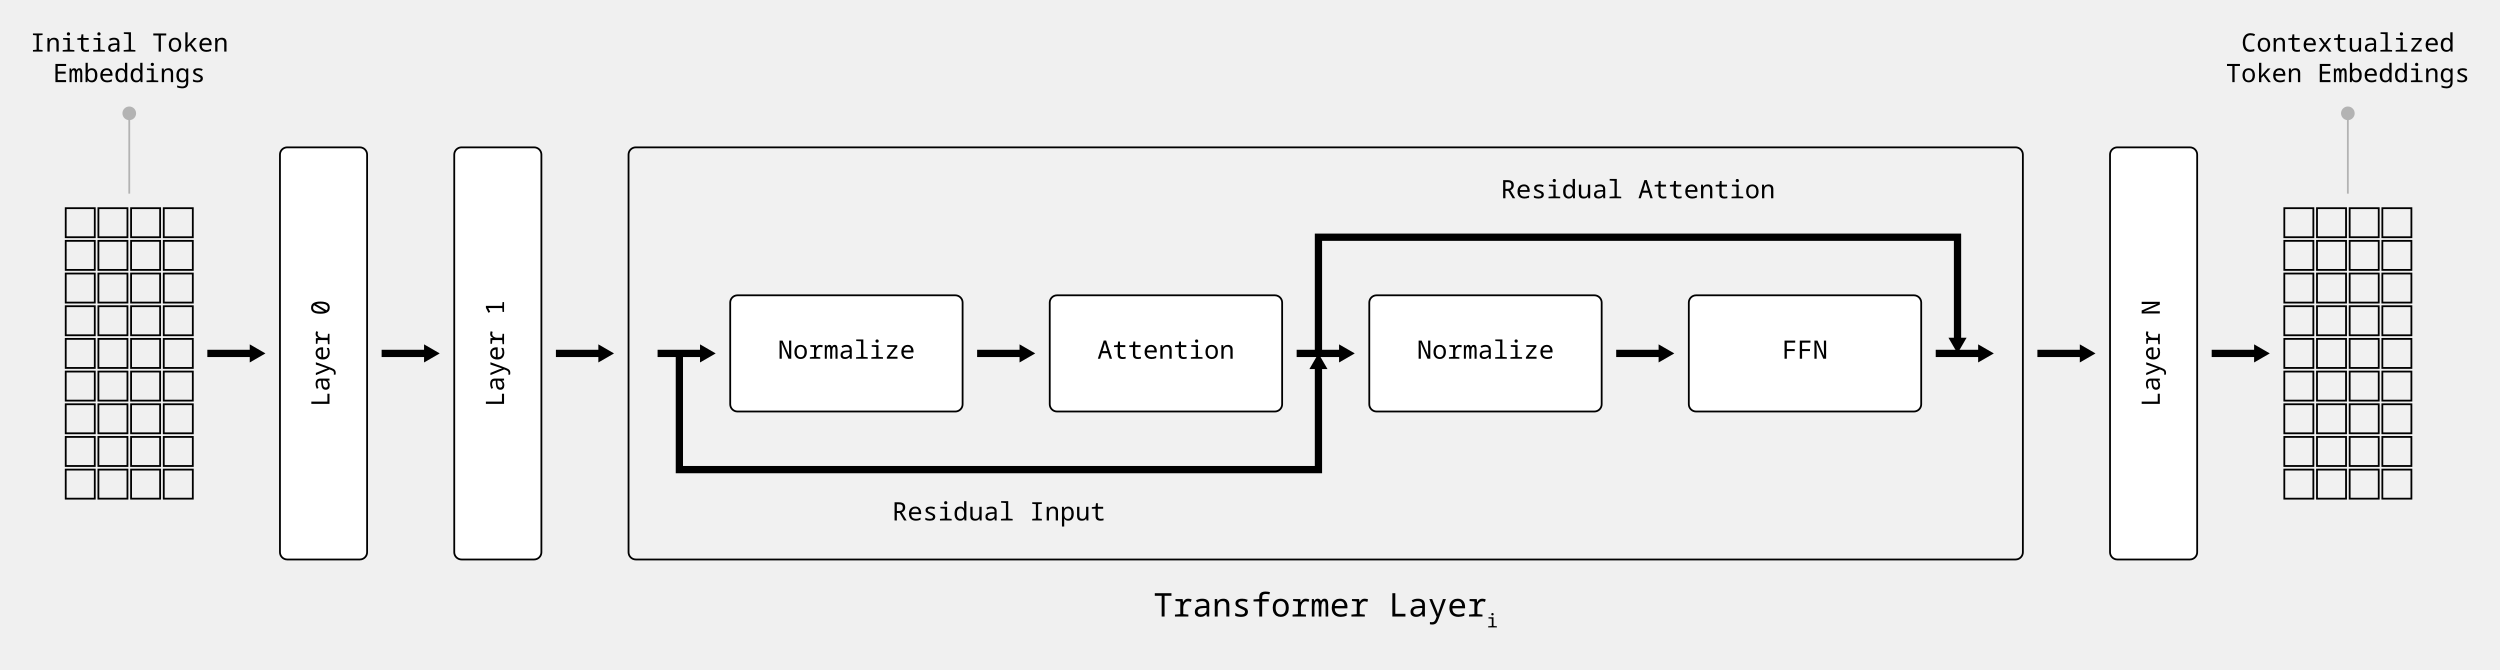
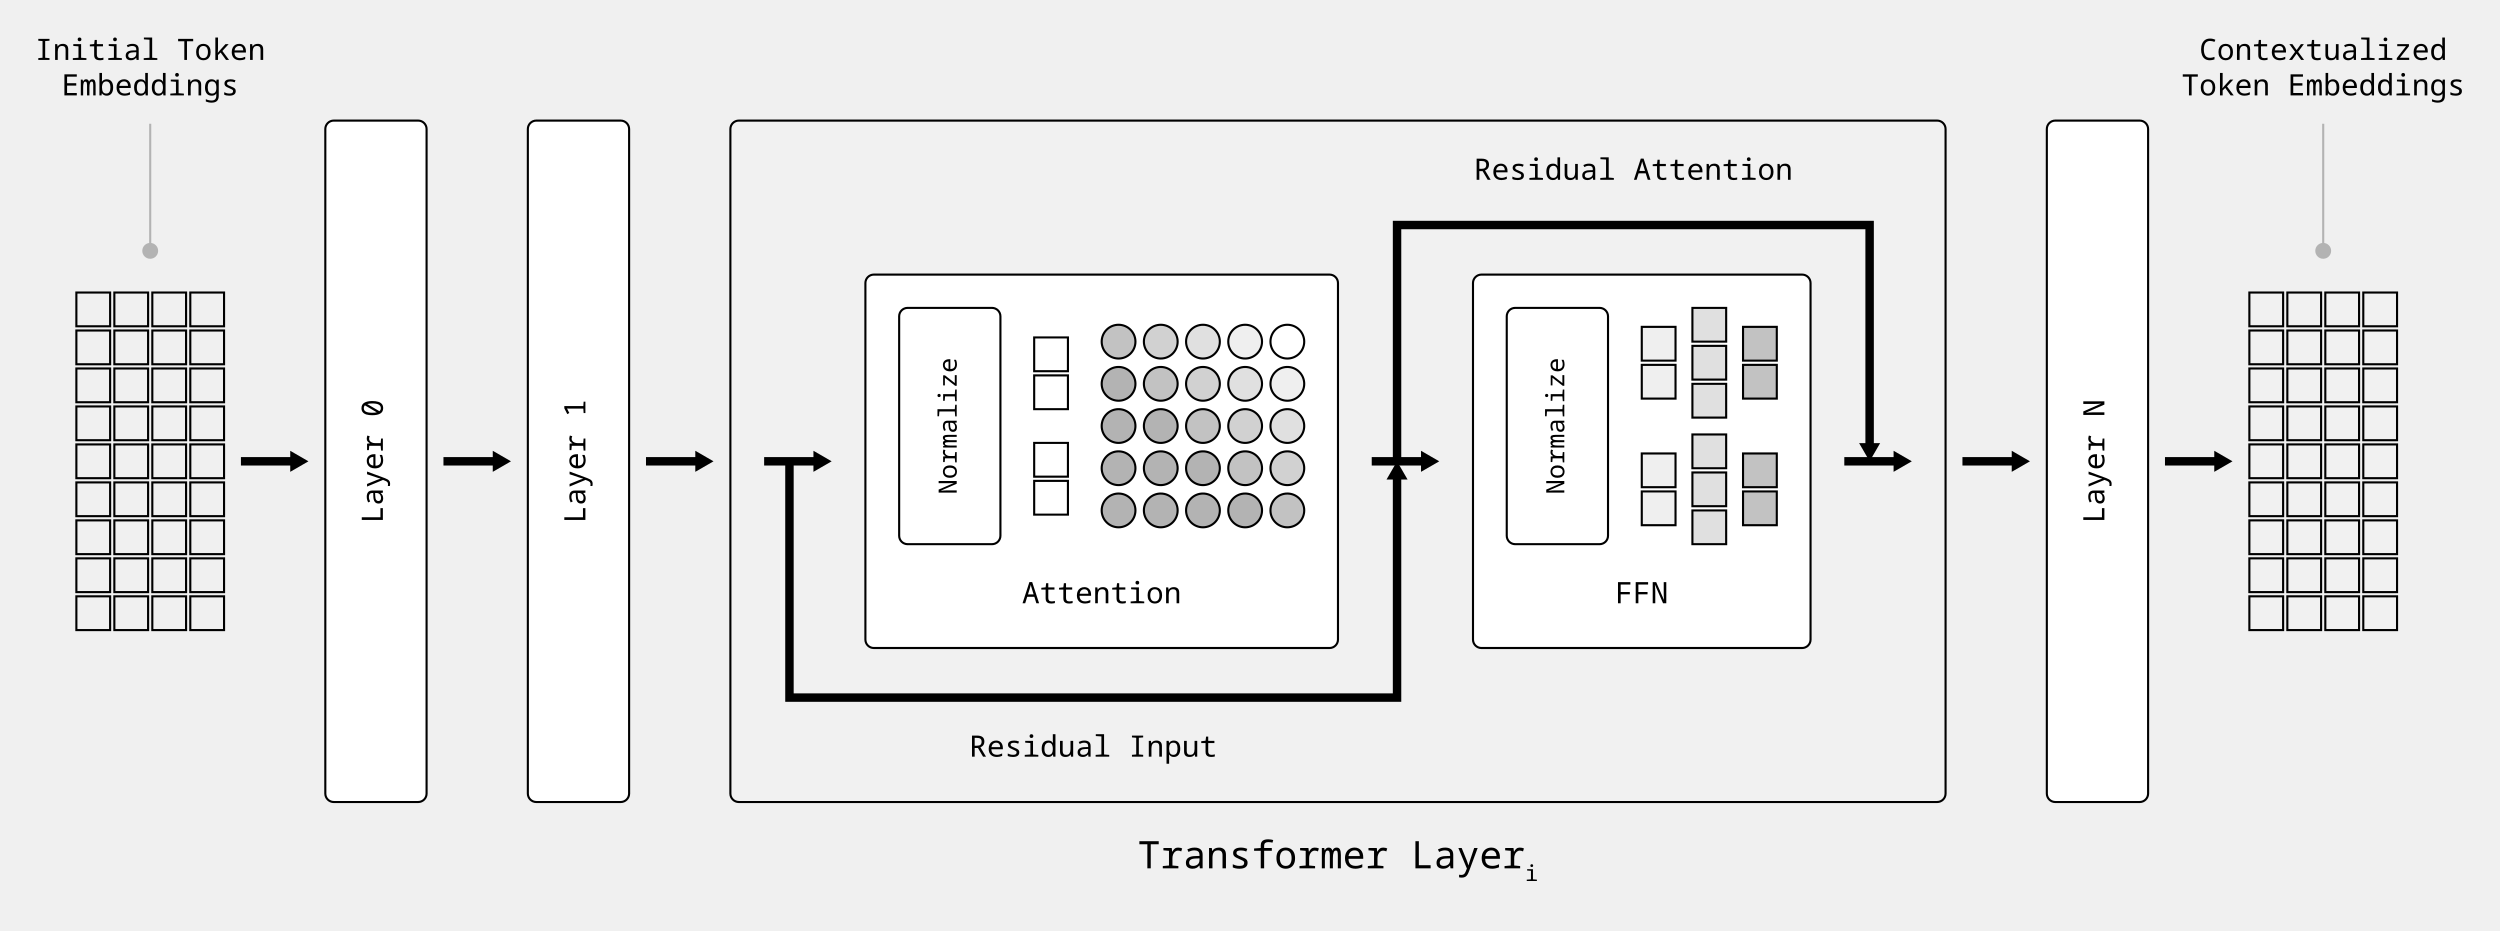
- <svg xmlns="http://www.w3.org/2000/svg" id="Layer_1" viewBox="0 0 1377 369">
+ <svg xmlns="http://www.w3.org/2000/svg" id="Layer_1" viewBox="0 0 1185 441">
  <defs>
    <style>
-       .cls-1 {
+       .cls-1, .cls-2, .cls-3, .cls-4, .cls-5, .cls-6, .cls-7, .cls-8, .cls-9, .cls-10, .cls-11 {
+         stroke-miterlimit: 10;
+       }
+ 
+       .cls-1, .cls-2, .cls-3, .cls-5, .cls-6, .cls-7, .cls-8, .cls-9, .cls-10, .cls-11 {
+         stroke: #000;
+       }
+ 
+       .cls-1, .cls-12 {
+         fill: #b3b3b3;
+       }
+ 
+       .cls-2 {
+         fill: rgba(179, 179, 179, .4);
+       }
+ 
+       .cls-3 {
+         fill: rgba(179, 179, 179, 0);
+       }
+ 
+       .cls-13 {
        font-size: 18px;
      }

-       .cls-1, .cls-2 {
+       .cls-13, .cls-14, .cls-15 {
        font-family: NotoSansMono-Regular, 'Noto Sans Mono';
        font-variation-settings: 'wght' 400, 'wdth' 100;
      }

-       .cls-3 {
+       .cls-4 {
        stroke: #b3b3b3;
      }

-       .cls-3, .cls-4, .cls-5, .cls-6, .cls-7 {
-         stroke-miterlimit: 10;
-       }
- 
-       .cls-3, .cls-5, .cls-7 {
+       .cls-4, .cls-6, .cls-11 {
        fill: none;
      }

-       .cls-4 {
+       .cls-5 {
        fill: #fff;
      }

-       .cls-4, .cls-5, .cls-6, .cls-7 {
-         stroke: #000;
-       }
- 
-       .cls-6 {
+       .cls-7 {
        fill: #f1f1f1;
      }

      .cls-8 {
-         fill: #b3b3b3;
-       }
- 
-       .cls-2 {
+         fill: rgba(179, 179, 179, .8);
+       }
+ 
+       .cls-14 {
+         font-size: 12px;
+       }
+ 
+       .cls-9 {
+         fill: rgba(179, 179, 179, .6);
+       }
+ 
+       .cls-10 {
+         fill: rgba(179, 179, 179, .2);
+       }
+ 
+       .cls-15 {
        font-size: 14px;
      }

-       .cls-7 {
+       .cls-11 {
        stroke-width: 4px;
      }
    </style>
  </defs>
  <g>
-     <line class="cls-7" x1="210.2" y1="194.66" x2="235.02" y2="194.66" />
-     <polygon points="233.57 199.65 242.2 194.66 233.57 189.67 233.57 199.65" />
-   </g>
-   <g>
-     <line class="cls-7" x1="306.2" y1="194.66" x2="331.02" y2="194.66" />
-     <polygon points="329.57 199.65 338.2 194.66 329.57 189.67 329.57 199.65" />
-   </g>
-   <rect class="cls-6" x="616.7" y="-189.34" width="227" height="768" rx="4" ry="4" transform="translate(924.86 -535.54) rotate(90)" />
-   <rect class="cls-4" x="402.2" y="162.66" width="128" height="64" rx="4" ry="4" />
-   <text class="cls-2" transform="translate(428.4 197.6)">
-     <tspan x="0" y="0">Normalize</tspan>
-   </text>
-   <rect class="cls-4" x="578.2" y="162.66" width="128" height="64" rx="4" ry="4" />
-   <text class="cls-2" transform="translate(604.4 197.6)">
-     <tspan x="0" y="0">Attention</tspan>
-   </text>
-   <rect class="cls-4" x="754.2" y="162.66" width="128" height="64" rx="4" ry="4" />
-   <text class="cls-2" transform="translate(780.4 197.6)">
-     <tspan x="0" y="0">Normalize</tspan>
-   </text>
-   <rect class="cls-4" x="930.2" y="162.66" width="128" height="64" rx="4" ry="4" />
-   <text class="cls-2" transform="translate(981.6 197.6)">
-     <tspan x="0" y="0">FFN</tspan>
-   </text>
-   <g>
-     <line class="cls-7" x1="362.2" y1="194.66" x2="387.02" y2="194.66" />
-     <polygon points="385.57 199.65 394.2 194.66 385.57 189.67 385.57 199.65" />
-   </g>
-   <g>
-     <line class="cls-7" x1="538.2" y1="194.66" x2="563.02" y2="194.66" />
-     <polygon points="561.57 199.65 570.2 194.66 561.57 189.67 561.57 199.65" />
-   </g>
-   <g>
-     <line class="cls-7" x1="714.2" y1="194.66" x2="739.02" y2="194.66" />
-     <polygon points="737.56 199.65 746.2 194.66 737.56 189.67 737.56 199.65" />
-   </g>
-   <g>
-     <line class="cls-7" x1="890.2" y1="194.66" x2="915.02" y2="194.66" />
-     <polygon points="913.56 199.65 922.2 194.66 913.56 189.67 913.56 199.65" />
-   </g>
-   <g>
-     <polyline class="cls-7" points="374.2 194.66 374.2 258.66 726.2 258.66 726.2 201.84" />
-     <polygon points="731.19 203.3 726.2 194.66 721.21 203.3 731.19 203.3" />
-   </g>
-   <g>
-     <line class="cls-7" x1="1066.2" y1="194.66" x2="1091.02" y2="194.66" />
-     <polygon points="1089.56 199.65 1098.2 194.66 1089.56 189.67 1089.56 199.65" />
-   </g>
-   <g>
-     <polyline class="cls-7" points="726.2 194.66 726.2 130.66 1078.2 130.66 1078.2 187.48" />
-     <polygon points="1073.21 186.03 1078.2 194.66 1083.19 186.03 1073.21 186.03" />
-   </g>
-   <rect class="cls-4" x="250.2" y="81.16" width="48" height="227" rx="4" ry="4" />
-   <text class="cls-2" transform="translate(277.63 224.06) rotate(-90)">
-     <tspan x="0" y="0">Layer 1</tspan>
-   </text>
-   <g>
-     <line class="cls-7" x1="1122.2" y1="194.66" x2="1147.02" y2="194.66" />
-     <polygon points="1145.56 199.65 1154.2 194.66 1145.56 189.67 1145.56 199.65" />
-   </g>
-   <rect class="cls-4" x="1162.2" y="81.16" width="48" height="227" rx="4" ry="4" />
-   <text class="cls-2" transform="translate(1189.63 224.06) rotate(-90)">
-     <tspan x="0" y="0">Layer N</tspan>
-   </text>
-   <g>
-     <line class="cls-7" x1="1218.2" y1="194.66" x2="1243.02" y2="194.66" />
-     <polygon points="1241.56 199.65 1250.2 194.66 1241.56 189.67 1241.56 199.65" />
-   </g>
-   <text class="cls-1" transform="translate(635.25 339.59)">
+     <rect class="cls-7" x="472.7" y="-69.34" width="323" height="576" rx="4" ry="4" transform="translate(852.86 -415.54) rotate(90)" />
+     <g>
+       <g>
+         <rect class="cls-5" x="698.2" y="130.16" width="160" height="177" rx="4" ry="4" />
+         <g>
+           <g>
+             <g>
+               <rect class="cls-5" x="714.2" y="145.94" width="48" height="112" rx="4" ry="4" />
+               <text class="cls-14" transform="translate(741.48 234.34) rotate(-90)">
+                 <tspan x="0" y="0">Normalize</tspan>
+               </text>
+             </g>
+             <g>
+               <g>
+                 <g>
+                   <rect class="cls-10" x="778.2" y="154.94" width="16" height="16" transform="translate(623.26 949.14) rotate(-90)" />
+                   <rect class="cls-10" x="778.2" y="172.94" width="16" height="16" transform="translate(605.26 967.14) rotate(-90)" />
+                 </g>
+                 <g>
+                   <rect class="cls-2" x="802.2" y="145.94" width="16" height="16" transform="translate(656.26 964.14) rotate(-90)" />
+                   <rect class="cls-2" x="802.2" y="163.94" width="16" height="16" transform="translate(638.26 982.14) rotate(-90)" />
+                   <rect class="cls-2" x="802.2" y="181.94" width="16" height="16" transform="translate(620.26 1000.14) rotate(-90)" />
+                 </g>
+                 <g>
+                   <rect class="cls-8" x="826.2" y="154.94" width="16" height="16" transform="translate(671.26 997.14) rotate(-90)" />
+                   <rect class="cls-8" x="826.2" y="172.94" width="16" height="16" transform="translate(653.26 1015.14) rotate(-90)" />
+                 </g>
+               </g>
+               <g>
+                 <g>
+                   <rect class="cls-10" x="778.2" y="214.94" width="16" height="16" transform="translate(563.26 1009.14) rotate(-90)" />
+                   <rect class="cls-10" x="778.2" y="232.94" width="16" height="16" transform="translate(545.26 1027.14) rotate(-90)" />
+                 </g>
+                 <g>
+                   <rect class="cls-2" x="802.2" y="205.94" width="16" height="16" transform="translate(596.26 1024.14) rotate(-90)" />
+                   <rect class="cls-2" x="802.2" y="223.94" width="16" height="16" transform="translate(578.26 1042.14) rotate(-90)" />
+                   <rect class="cls-2" x="802.2" y="241.94" width="16" height="16" transform="translate(560.26 1060.14) rotate(-90)" />
+                 </g>
+                 <g>
+                   <rect class="cls-8" x="826.2" y="214.94" width="16" height="16" transform="translate(611.26 1057.14) rotate(-90)" />
+                   <rect class="cls-8" x="826.2" y="232.94" width="16" height="16" transform="translate(593.26 1075.14) rotate(-90)" />
+                 </g>
+               </g>
+             </g>
+           </g>
+           <text class="cls-15" transform="translate(765.6 285.94)">
+             <tspan x="0" y="0">FFN</tspan>
+           </text>
+         </g>
+       </g>
+       <g>
+         <rect class="cls-5" x="410.2" y="130.16" width="224" height="177" rx="4" ry="4" />
+         <g>
+           <text class="cls-15" transform="translate(484.4 285.94)">
+             <tspan x="0" y="0">Attention</tspan>
+           </text>
+           <g>
+             <g>
+               <g>
+                 <circle class="cls-1" cx="530.2" cy="201.94" r="8" />
+                 <circle class="cls-1" cx="550.2" cy="201.94" r="8" />
+                 <circle class="cls-8" cx="570.2" cy="201.94" r="8" />
+                 <circle class="cls-9" cx="590.2" cy="201.94" r="8" />
+                 <circle class="cls-2" cx="610.2" cy="201.94" r="8" />
+                 <circle class="cls-1" cx="530.2" cy="221.94" r="8" />
+                 <circle class="cls-1" cx="550.2" cy="221.94" r="8" />
+                 <circle class="cls-1" cx="570.2" cy="221.94" r="8" />
+                 <circle class="cls-8" cx="590.2" cy="221.94" r="8" />
+                 <circle class="cls-9" cx="610.2" cy="221.94" r="8" />
+                 <circle class="cls-1" cx="530.2" cy="181.94" r="8" />
+                 <circle class="cls-8" cx="550.2" cy="181.94" r="8" />
+                 <circle class="cls-9" cx="570.2" cy="181.94" r="8" />
+                 <circle class="cls-2" cx="590.2" cy="181.94" r="8" />
+                 <circle class="cls-10" cx="610.2" cy="181.94" r="8" />
+                 <circle class="cls-8" cx="530.2" cy="161.94" r="8" />
+                 <circle class="cls-9" cx="550.2" cy="161.94" r="8" />
+                 <circle class="cls-2" cx="570.2" cy="161.94" r="8" />
+                 <circle class="cls-10" cx="590.2" cy="161.94" r="8" />
+                 <circle class="cls-3" cx="610.2" cy="161.94" r="8" />
+                 <circle class="cls-1" cx="530.2" cy="241.94" r="8" />
+                 <circle class="cls-1" cx="550.2" cy="241.94" r="8" />
+                 <circle class="cls-1" cx="570.2" cy="241.94" r="8" />
+                 <circle class="cls-1" cx="590.2" cy="241.94" r="8" />
+                 <circle class="cls-8" cx="610.2" cy="241.94" r="8" />
+               </g>
+               <g>
+                 <g>
+                   <rect class="cls-5" x="490.2" y="159.94" width="16" height="16" transform="translate(330.26 666.14) rotate(-90)" />
+                   <rect class="cls-5" x="490.2" y="177.94" width="16" height="16" transform="translate(312.26 684.14) rotate(-90)" />
+                 </g>
+                 <g>
+                   <rect class="cls-5" x="490.2" y="209.94" width="16" height="16" transform="translate(280.26 716.14) rotate(-90)" />
+                   <rect class="cls-5" x="490.2" y="227.94" width="16" height="16" transform="translate(262.26 734.14) rotate(-90)" />
+                 </g>
+               </g>
+             </g>
+             <g>
+               <rect class="cls-5" x="426.2" y="145.94" width="48" height="112" rx="4" ry="4" />
+               <text class="cls-14" transform="translate(453.48 234.34) rotate(-90)">
+                 <tspan x="0" y="0">Normalize</tspan>
+               </text>
+             </g>
+           </g>
+         </g>
+       </g>
+       <g>
+         <line class="cls-11" x1="362.2" y1="218.66" x2="387.02" y2="218.66" />
+         <polygon points="385.57 223.65 394.2 218.66 385.57 213.67 385.57 223.65" />
+       </g>
+       <g>
+         <line class="cls-11" x1="650.2" y1="218.66" x2="675.02" y2="218.66" />
+         <polygon points="673.56 223.65 682.2 218.66 673.56 213.67 673.56 223.65" />
+       </g>
+       <g>
+         <line class="cls-11" x1="874.2" y1="218.66" x2="899.02" y2="218.66" />
+         <polygon points="897.56 223.65 906.2 218.66 897.56 213.67 897.56 223.65" />
+       </g>
+       <g>
+         <polyline class="cls-11" points="374.2 218.66 374.2 330.66 662.2 330.66 662.2 225.84" />
+         <polygon points="667.19 227.3 662.2 218.66 657.21 227.3 667.19 227.3" />
+       </g>
+       <text class="cls-15" transform="translate(459.4 358.66)">
+         <tspan x="0" y="0">Residual Input</tspan>
+       </text>
+       <g>
+         <polyline class="cls-11" points="662.2 218.66 662.2 106.66 886.2 106.66 886.2 211.48" />
+         <polygon points="881.21 210.03 886.2 218.66 891.19 210.03 881.21 210.03" />
+       </g>
+       <text class="cls-15" transform="translate(698.6 85.21)">
+         <tspan x="0" y="0">Residual Attention</tspan>
+       </text>
+     </g>
+   </g>
+   <g>
+     <line class="cls-11" x1="114.2" y1="218.66" x2="139.02" y2="218.66" />
+     <polygon points="137.57 223.65 146.2 218.66 137.57 213.67 137.57 223.65" />
+   </g>
+   <g>
+     <rect class="cls-5" x="154.2" y="57.16" width="48" height="323" rx="4" ry="4" />
+     <text class="cls-15" transform="translate(181.48 248.06) rotate(-90)">
+       <tspan x="0" y="0">Layer 0</tspan>
+     </text>
+   </g>
+   <g>
+     <line class="cls-11" x1="210.2" y1="218.66" x2="235.02" y2="218.66" />
+     <polygon points="233.57 223.65 242.2 218.66 233.57 213.67 233.57 223.65" />
+   </g>
+   <g>
+     <rect class="cls-5" x="250.2" y="57.16" width="48" height="323" rx="4" ry="4" />
+     <text class="cls-15" transform="translate(277.48 248.06) rotate(-90)">
+       <tspan x="0" y="0">Layer 1</tspan>
+     </text>
+   </g>
+   <g>
+     <line class="cls-11" x1="306.2" y1="218.66" x2="331.02" y2="218.66" />
+     <polygon points="329.57 223.65 338.2 218.66 329.57 213.67 329.57 223.65" />
+   </g>
+   <g>
+     <line class="cls-11" x1="930.2" y1="218.66" x2="955.02" y2="218.66" />
+     <polygon points="953.56 223.65 962.2 218.66 953.56 213.67 953.56 223.65" />
+   </g>
+   <g>
+     <rect class="cls-5" x="970.2" y="57.16" width="48" height="323" rx="4" ry="4" />
+     <text class="cls-15" transform="translate(997.48 248.06) rotate(-90)">
+       <tspan x="0" y="0">Layer N</tspan>
+     </text>
+   </g>
+   <g>
+     <line class="cls-11" x1="1026.2" y1="218.66" x2="1051.02" y2="218.66" />
+     <polygon points="1049.56 223.65 1058.2 218.66 1049.56 213.67 1049.56 223.65" />
+   </g>
+   <text class="cls-13" transform="translate(539.25 411.59)">
    <tspan x="0" y="0">Transformer Layer</tspan>
  </text>
-   <text class="cls-1" transform="translate(818.85 345.58) scale(.58)">
+   <text class="cls-13" transform="translate(722.85 417.58) scale(.58)">
    <tspan x="0" y="0">i</tspan>
  </text>
-   <text class="cls-2" transform="translate(491.4 286.66)">
-     <tspan x="0" y="0">Residual Input</tspan>
-   </text>
-   <text class="cls-2" transform="translate(826.6 109.21)">
-     <tspan x="0" y="0">Residual Attention</tspan>
-   </text>
-   <g>
-     <line class="cls-7" x1="114.2" y1="194.66" x2="139.02" y2="194.66" />
-     <polygon points="137.56 199.65 146.2 194.66 137.56 189.67 137.56 199.65" />
-   </g>
-   <g>
-     <rect class="cls-4" x="154.2" y="81.16" width="48" height="227" rx="4" ry="4" />
-     <text class="cls-2" transform="translate(181.48 224.06) rotate(-90)">
-       <tspan x="0" y="0">Layer 0</tspan>
-     </text>
-   </g>
-   <g>
-     <g>
-       <g>
-         <rect class="cls-5" x="54.2" y="114.66" width="16" height="16" />
-         <rect class="cls-5" x="36.2" y="114.66" width="16" height="16" />
-         <rect class="cls-5" x="72.2" y="114.66" width="16" height="16" />
-         <rect class="cls-5" x="90.2" y="114.66" width="16" height="16" />
-       </g>
-       <g>
-         <rect class="cls-5" x="54.2" y="132.66" width="16" height="16" />
-         <rect class="cls-5" x="36.2" y="132.66" width="16" height="16" />
-         <rect class="cls-5" x="72.2" y="132.66" width="16" height="16" />
-         <rect class="cls-5" x="90.2" y="132.66" width="16" height="16" />
-       </g>
-       <g>
-         <rect class="cls-5" x="54.2" y="150.66" width="16" height="16" />
-         <rect class="cls-5" x="36.2" y="150.66" width="16" height="16" />
-         <rect class="cls-5" x="72.2" y="150.66" width="16" height="16" />
-         <rect class="cls-5" x="90.2" y="150.66" width="16" height="16" />
-       </g>
-     </g>
-     <g>
-       <g>
-         <rect class="cls-5" x="54.2" y="168.66" width="16" height="16" />
-         <rect class="cls-5" x="36.2" y="168.66" width="16" height="16" />
-         <rect class="cls-5" x="72.2" y="168.66" width="16" height="16" />
-         <rect class="cls-5" x="90.2" y="168.66" width="16" height="16" />
-       </g>
-       <g>
-         <rect class="cls-5" x="54.2" y="186.66" width="16" height="16" />
-         <rect class="cls-5" x="36.2" y="186.66" width="16" height="16" />
-         <rect class="cls-5" x="72.2" y="186.66" width="16" height="16" />
-         <rect class="cls-5" x="90.2" y="186.66" width="16" height="16" />
-       </g>
-       <g>
-         <rect class="cls-5" x="54.2" y="204.66" width="16" height="16" />
-         <rect class="cls-5" x="36.2" y="204.66" width="16" height="16" />
-         <rect class="cls-5" x="72.2" y="204.66" width="16" height="16" />
-         <rect class="cls-5" x="90.2" y="204.66" width="16" height="16" />
-       </g>
-     </g>
-     <g>
-       <g>
-         <rect class="cls-5" x="54.2" y="222.66" width="16" height="16" />
-         <rect class="cls-5" x="36.2" y="222.66" width="16" height="16" />
-         <rect class="cls-5" x="72.2" y="222.66" width="16" height="16" />
-         <rect class="cls-5" x="90.2" y="222.66" width="16" height="16" />
-       </g>
-       <g>
-         <rect class="cls-5" x="54.2" y="240.66" width="16" height="16" />
-         <rect class="cls-5" x="36.2" y="240.66" width="16" height="16" />
-         <rect class="cls-5" x="72.2" y="240.66" width="16" height="16" />
-         <rect class="cls-5" x="90.2" y="240.66" width="16" height="16" />
-       </g>
-       <g>
-         <rect class="cls-5" x="54.2" y="258.66" width="16" height="16" />
-         <rect class="cls-5" x="36.2" y="258.66" width="16" height="16" />
-         <rect class="cls-5" x="72.2" y="258.66" width="16" height="16" />
-         <rect class="cls-5" x="90.2" y="258.66" width="16" height="16" />
-       </g>
-     </g>
-   </g>
-   <g>
-     <g>
-       <g>
-         <rect class="cls-6" x="1276.2" y="114.66" width="16" height="16" />
-         <rect class="cls-6" x="1258.2" y="114.66" width="16" height="16" />
-         <rect class="cls-6" x="1294.2" y="114.66" width="16" height="16" />
-         <rect class="cls-6" x="1312.2" y="114.66" width="16" height="16" />
-       </g>
-       <g>
-         <rect class="cls-6" x="1276.2" y="132.66" width="16" height="16" />
-         <rect class="cls-6" x="1258.2" y="132.66" width="16" height="16" />
-         <rect class="cls-6" x="1294.2" y="132.66" width="16" height="16" />
-         <rect class="cls-6" x="1312.2" y="132.66" width="16" height="16" />
-       </g>
-       <g>
-         <rect class="cls-6" x="1276.2" y="150.66" width="16" height="16" />
-         <rect class="cls-6" x="1258.2" y="150.66" width="16" height="16" />
-         <rect class="cls-6" x="1294.2" y="150.66" width="16" height="16" />
-         <rect class="cls-6" x="1312.2" y="150.66" width="16" height="16" />
-       </g>
-     </g>
-     <g>
-       <g>
-         <rect class="cls-6" x="1276.2" y="168.66" width="16" height="16" />
-         <rect class="cls-6" x="1258.2" y="168.66" width="16" height="16" />
-         <rect class="cls-6" x="1294.2" y="168.66" width="16" height="16" />
-         <rect class="cls-6" x="1312.2" y="168.66" width="16" height="16" />
-       </g>
-       <g>
-         <rect class="cls-6" x="1276.2" y="186.66" width="16" height="16" />
-         <rect class="cls-6" x="1258.2" y="186.66" width="16" height="16" />
-         <rect class="cls-6" x="1294.2" y="186.66" width="16" height="16" />
-         <rect class="cls-6" x="1312.2" y="186.66" width="16" height="16" />
-       </g>
-       <g>
-         <rect class="cls-6" x="1276.2" y="204.66" width="16" height="16" />
-         <rect class="cls-6" x="1258.2" y="204.66" width="16" height="16" />
-         <rect class="cls-6" x="1294.2" y="204.66" width="16" height="16" />
-         <rect class="cls-6" x="1312.2" y="204.66" width="16" height="16" />
-       </g>
-     </g>
-     <g>
-       <g>
-         <rect class="cls-6" x="1276.2" y="222.66" width="16" height="16" />
-         <rect class="cls-6" x="1258.2" y="222.66" width="16" height="16" />
-         <rect class="cls-6" x="1294.2" y="222.66" width="16" height="16" />
-         <rect class="cls-6" x="1312.2" y="222.66" width="16" height="16" />
-       </g>
-       <g>
-         <rect class="cls-6" x="1276.2" y="240.66" width="16" height="16" />
-         <rect class="cls-6" x="1258.2" y="240.66" width="16" height="16" />
-         <rect class="cls-6" x="1294.2" y="240.66" width="16" height="16" />
-         <rect class="cls-6" x="1312.2" y="240.66" width="16" height="16" />
-       </g>
-       <g>
-         <rect class="cls-6" x="1276.2" y="258.66" width="16" height="16" />
-         <rect class="cls-6" x="1258.2" y="258.66" width="16" height="16" />
-         <rect class="cls-6" x="1294.2" y="258.66" width="16" height="16" />
-         <rect class="cls-6" x="1312.2" y="258.66" width="16" height="16" />
-       </g>
-     </g>
-   </g>
-   <g>
-     <line class="cls-3" x1="1293.2" y1="62.23" x2="1293.2" y2="106.66" />
-     <path class="cls-8" d="M1289.44,62.42c0-2.08,1.68-3.76,3.76-3.76s3.76,1.68,3.76,3.76-1.68,3.76-3.76,3.76-3.76-1.68-3.76-3.76Z" />
-   </g>
-   <text class="cls-2" transform="translate(1234.4 28.42)">
-     <tspan x="0" y="0">Contextualized</tspan>
-     <tspan x="-8.4" y="16.8">Token Embeddings</tspan>
-   </text>
-   <g>
-     <line class="cls-3" x1="71.2" y1="62.23" x2="71.2" y2="106.66" />
-     <path class="cls-8" d="M67.44,62.42c0-2.08,1.68-3.76,3.76-3.76s3.76,1.68,3.76,3.76-1.68,3.76-3.76,3.76-3.76-1.68-3.76-3.76Z" />
-   </g>
-   <text class="cls-2" transform="translate(16.6 28.42)">
-     <tspan x="0" y="0">Initial Token</tspan>
-     <tspan x="12.6" y="16.8">Embeddings</tspan>
-   </text>
+   <g>
+     <g>
+       <g>
+         <rect class="cls-6" x="54.2" y="138.66" width="16" height="16" />
+         <rect class="cls-6" x="36.2" y="138.66" width="16" height="16" />
+         <rect class="cls-6" x="72.2" y="138.66" width="16" height="16" />
+         <rect class="cls-6" x="90.2" y="138.66" width="16" height="16" />
+       </g>
+       <g>
+         <rect class="cls-6" x="54.2" y="156.66" width="16" height="16" />
+         <rect class="cls-6" x="36.2" y="156.66" width="16" height="16" />
+         <rect class="cls-6" x="72.2" y="156.66" width="16" height="16" />
+         <rect class="cls-6" x="90.2" y="156.66" width="16" height="16" />
+       </g>
+       <g>
+         <rect class="cls-6" x="54.2" y="174.66" width="16" height="16" />
+         <rect class="cls-6" x="36.2" y="174.66" width="16" height="16" />
+         <rect class="cls-6" x="72.2" y="174.66" width="16" height="16" />
+         <rect class="cls-6" x="90.2" y="174.66" width="16" height="16" />
+       </g>
+     </g>
+     <g>
+       <g>
+         <rect class="cls-6" x="54.2" y="192.66" width="16" height="16" />
+         <rect class="cls-6" x="36.2" y="192.66" width="16" height="16" />
+         <rect class="cls-6" x="72.2" y="192.66" width="16" height="16" />
+         <rect class="cls-6" x="90.2" y="192.66" width="16" height="16" />
+       </g>
+       <g>
+         <rect class="cls-6" x="54.2" y="210.66" width="16" height="16" />
+         <rect class="cls-6" x="36.2" y="210.66" width="16" height="16" />
+         <rect class="cls-6" x="72.2" y="210.66" width="16" height="16" />
+         <rect class="cls-6" x="90.2" y="210.66" width="16" height="16" />
+       </g>
+       <g>
+         <rect class="cls-6" x="54.2" y="228.66" width="16" height="16" />
+         <rect class="cls-6" x="36.2" y="228.66" width="16" height="16" />
+         <rect class="cls-6" x="72.2" y="228.66" width="16" height="16" />
+         <rect class="cls-6" x="90.2" y="228.66" width="16" height="16" />
+       </g>
+     </g>
+     <g>
+       <g>
+         <rect class="cls-6" x="54.2" y="246.66" width="16" height="16" />
+         <rect class="cls-6" x="36.2" y="246.66" width="16" height="16" />
+         <rect class="cls-6" x="72.2" y="246.66" width="16" height="16" />
+         <rect class="cls-6" x="90.2" y="246.66" width="16" height="16" />
+       </g>
+       <g>
+         <rect class="cls-6" x="54.2" y="264.66" width="16" height="16" />
+         <rect class="cls-6" x="36.2" y="264.66" width="16" height="16" />
+         <rect class="cls-6" x="72.2" y="264.66" width="16" height="16" />
+         <rect class="cls-6" x="90.2" y="264.66" width="16" height="16" />
+       </g>
+       <g>
+         <rect class="cls-6" x="54.2" y="282.66" width="16" height="16" />
+         <rect class="cls-6" x="36.2" y="282.66" width="16" height="16" />
+         <rect class="cls-6" x="72.2" y="282.66" width="16" height="16" />
+         <rect class="cls-6" x="90.2" y="282.66" width="16" height="16" />
+       </g>
+     </g>
+   </g>
+   <g>
+     <g>
+       <line class="cls-4" x1="71.2" y1="119.09" x2="71.2" y2="58.66" />
+       <circle class="cls-12" cx="71.2" cy="118.9" r="3.76" />
+     </g>
+     <text class="cls-15" transform="translate(16.6 28.42)">
+       <tspan x="0" y="0">Initial Token</tspan>
+       <tspan x="12.6" y="16.8">Embeddings</tspan>
+     </text>
+   </g>
+   <g>
+     <g>
+       <g>
+         <rect class="cls-7" x="1084.2" y="138.66" width="16" height="16" />
+         <rect class="cls-7" x="1066.2" y="138.66" width="16" height="16" />
+         <rect class="cls-7" x="1102.2" y="138.66" width="16" height="16" />
+         <rect class="cls-7" x="1120.2" y="138.66" width="16" height="16" />
+       </g>
+       <g>
+         <rect class="cls-7" x="1084.2" y="156.66" width="16" height="16" />
+         <rect class="cls-7" x="1066.2" y="156.66" width="16" height="16" />
+         <rect class="cls-7" x="1102.2" y="156.66" width="16" height="16" />
+         <rect class="cls-7" x="1120.2" y="156.66" width="16" height="16" />
+       </g>
+       <g>
+         <rect class="cls-7" x="1084.2" y="174.66" width="16" height="16" />
+         <rect class="cls-7" x="1066.2" y="174.66" width="16" height="16" />
+         <rect class="cls-7" x="1102.2" y="174.66" width="16" height="16" />
+         <rect class="cls-7" x="1120.2" y="174.66" width="16" height="16" />
+       </g>
+     </g>
+     <g>
+       <g>
+         <rect class="cls-7" x="1084.2" y="192.66" width="16" height="16" />
+         <rect class="cls-7" x="1066.2" y="192.66" width="16" height="16" />
+         <rect class="cls-7" x="1102.2" y="192.66" width="16" height="16" />
+         <rect class="cls-7" x="1120.2" y="192.66" width="16" height="16" />
+       </g>
+       <g>
+         <rect class="cls-7" x="1084.2" y="210.66" width="16" height="16" />
+         <rect class="cls-7" x="1066.2" y="210.66" width="16" height="16" />
+         <rect class="cls-7" x="1102.2" y="210.66" width="16" height="16" />
+         <rect class="cls-7" x="1120.2" y="210.66" width="16" height="16" />
+       </g>
+       <g>
+         <rect class="cls-7" x="1084.2" y="228.66" width="16" height="16" />
+         <rect class="cls-7" x="1066.2" y="228.66" width="16" height="16" />
+         <rect class="cls-7" x="1102.2" y="228.66" width="16" height="16" />
+         <rect class="cls-7" x="1120.2" y="228.66" width="16" height="16" />
+       </g>
+     </g>
+     <g>
+       <g>
+         <rect class="cls-7" x="1084.2" y="246.66" width="16" height="16" />
+         <rect class="cls-7" x="1066.2" y="246.66" width="16" height="16" />
+         <rect class="cls-7" x="1102.2" y="246.66" width="16" height="16" />
+         <rect class="cls-7" x="1120.2" y="246.66" width="16" height="16" />
+       </g>
+       <g>
+         <rect class="cls-7" x="1084.2" y="264.66" width="16" height="16" />
+         <rect class="cls-7" x="1066.2" y="264.66" width="16" height="16" />
+         <rect class="cls-7" x="1102.2" y="264.66" width="16" height="16" />
+         <rect class="cls-7" x="1120.2" y="264.66" width="16" height="16" />
+       </g>
+       <g>
+         <rect class="cls-7" x="1084.2" y="282.66" width="16" height="16" />
+         <rect class="cls-7" x="1066.2" y="282.66" width="16" height="16" />
+         <rect class="cls-7" x="1102.2" y="282.66" width="16" height="16" />
+         <rect class="cls-7" x="1120.2" y="282.66" width="16" height="16" />
+       </g>
+     </g>
+   </g>
+   <g>
+     <g>
+       <line class="cls-4" x1="1101.2" y1="119.09" x2="1101.2" y2="58.66" />
+       <circle class="cls-12" cx="1101.2" cy="118.9" r="3.76" />
+     </g>
+     <text class="cls-15" transform="translate(1042.4 28.42)">
+       <tspan x="0" y="0">Contextualized</tspan>
+       <tspan x="-8.4" y="16.8">Token Embeddings</tspan>
+     </text>
+   </g>
</svg>
